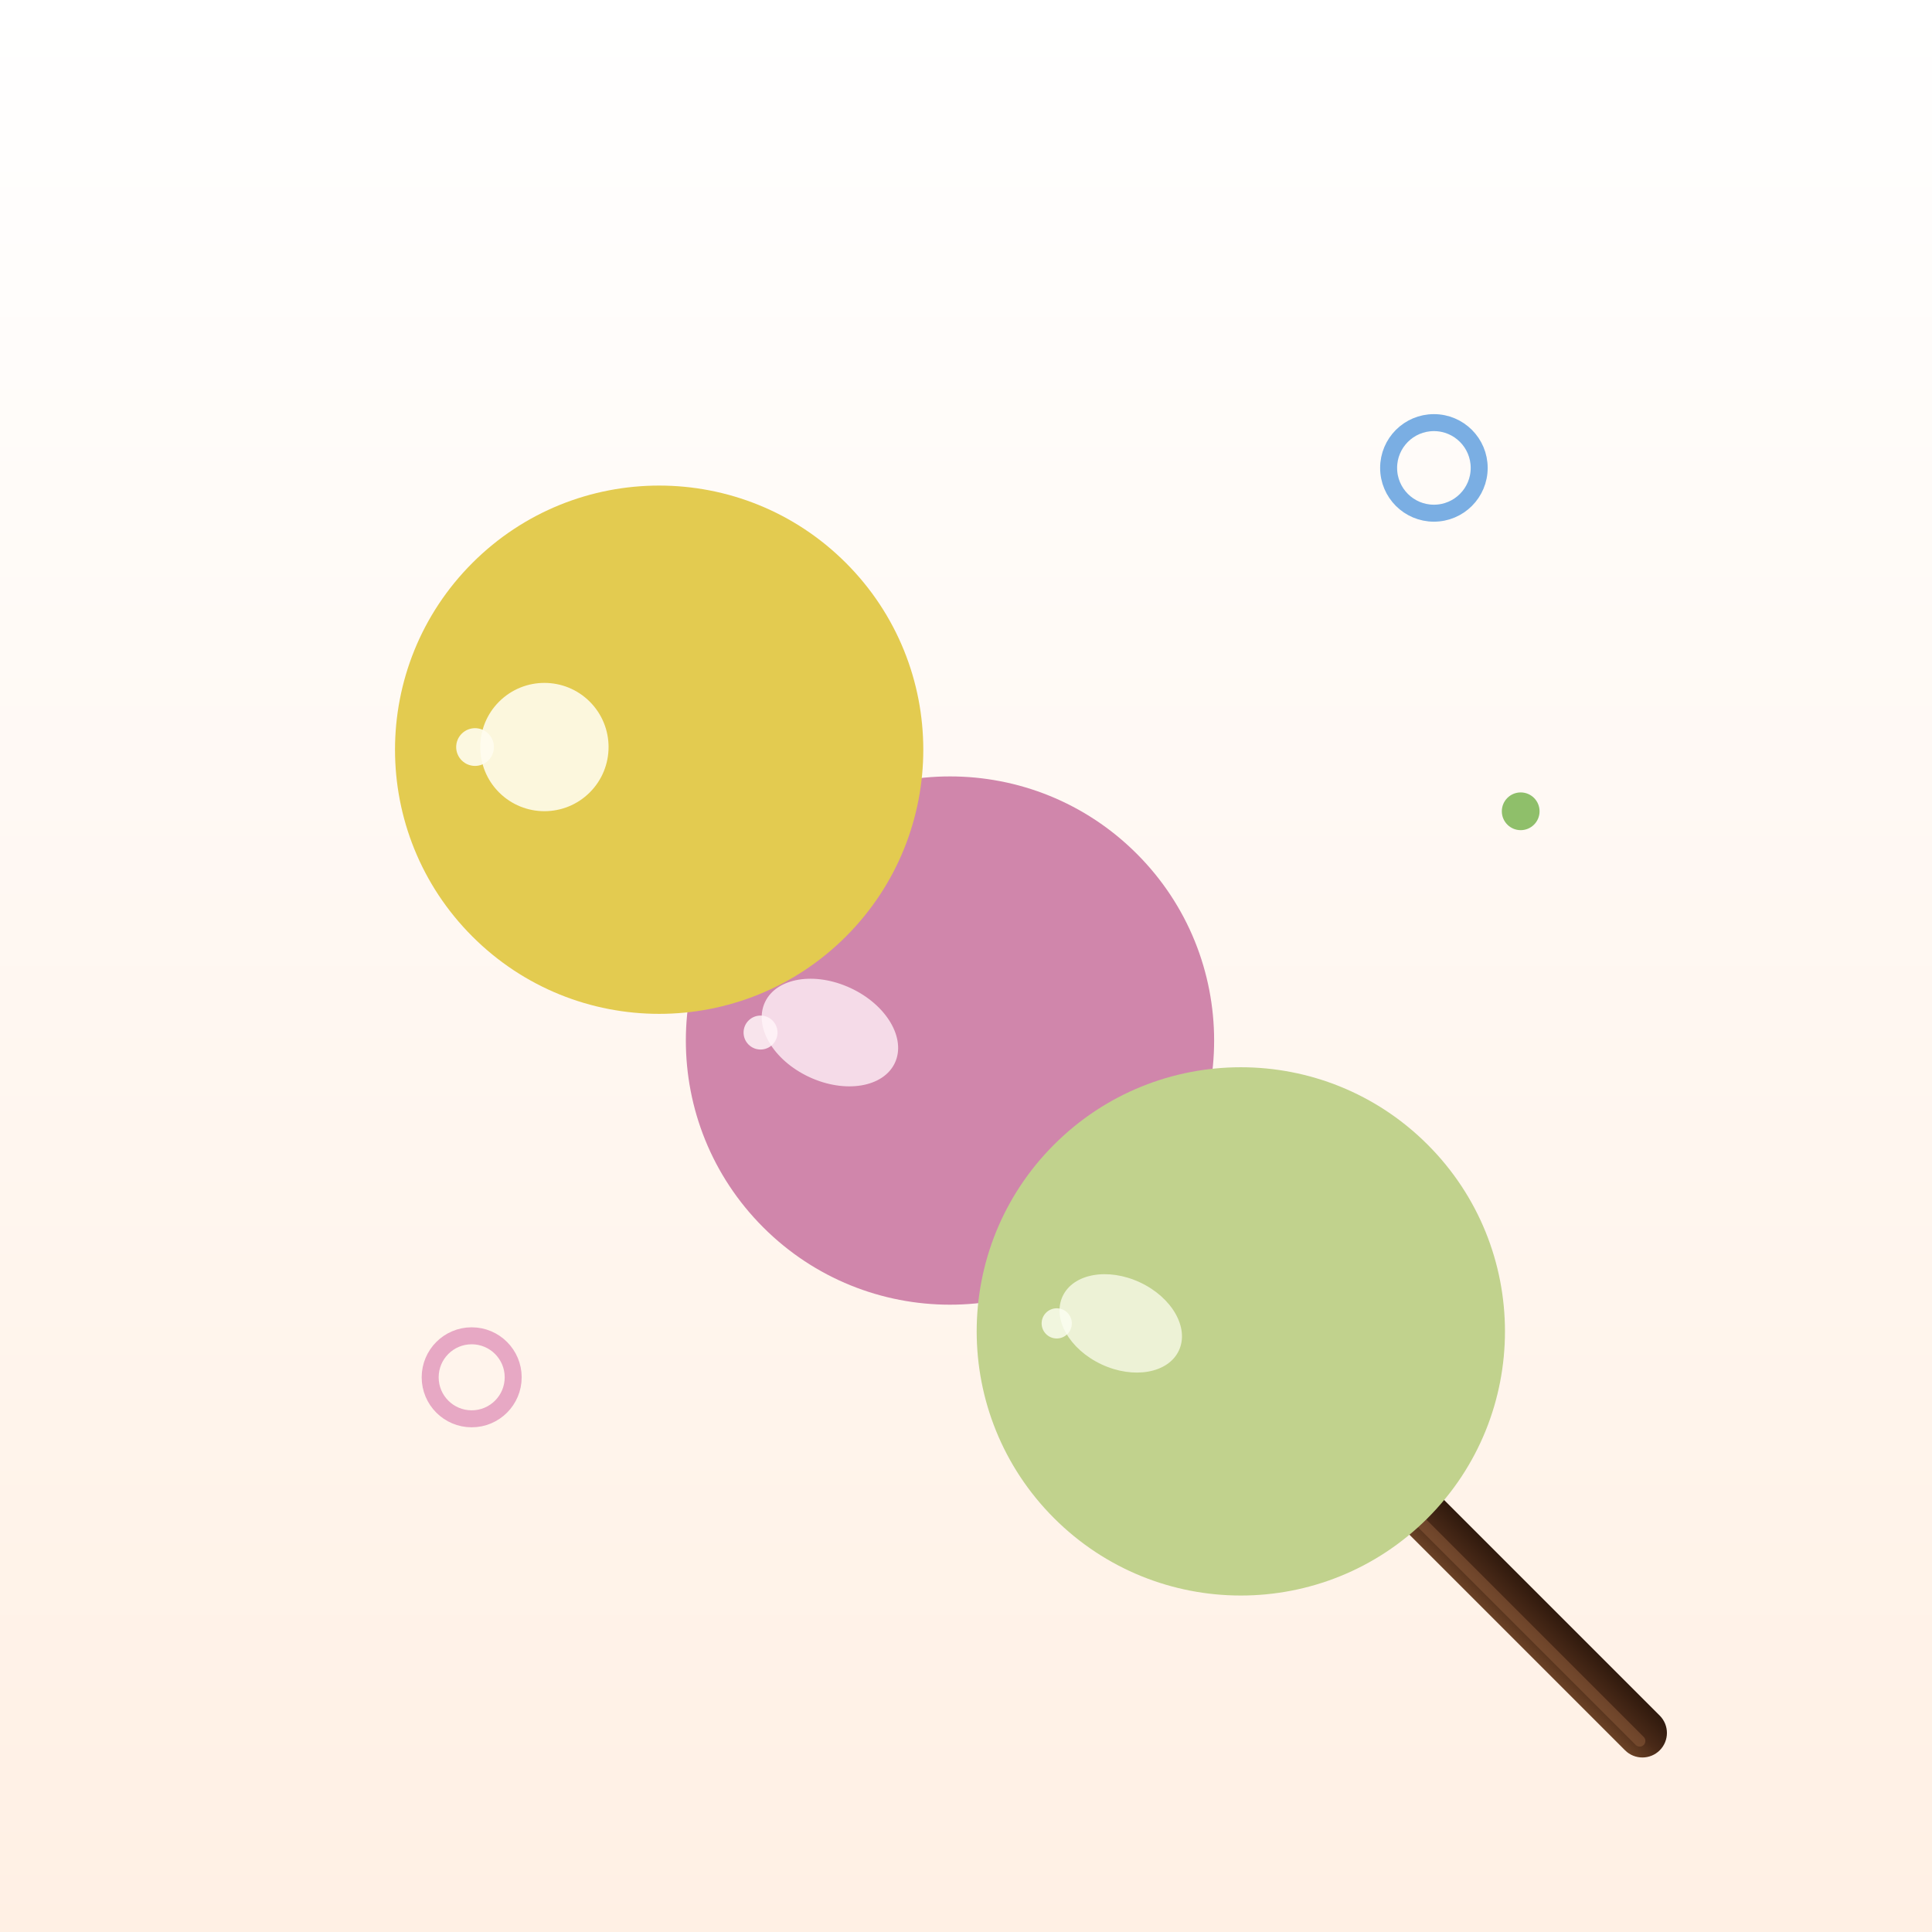
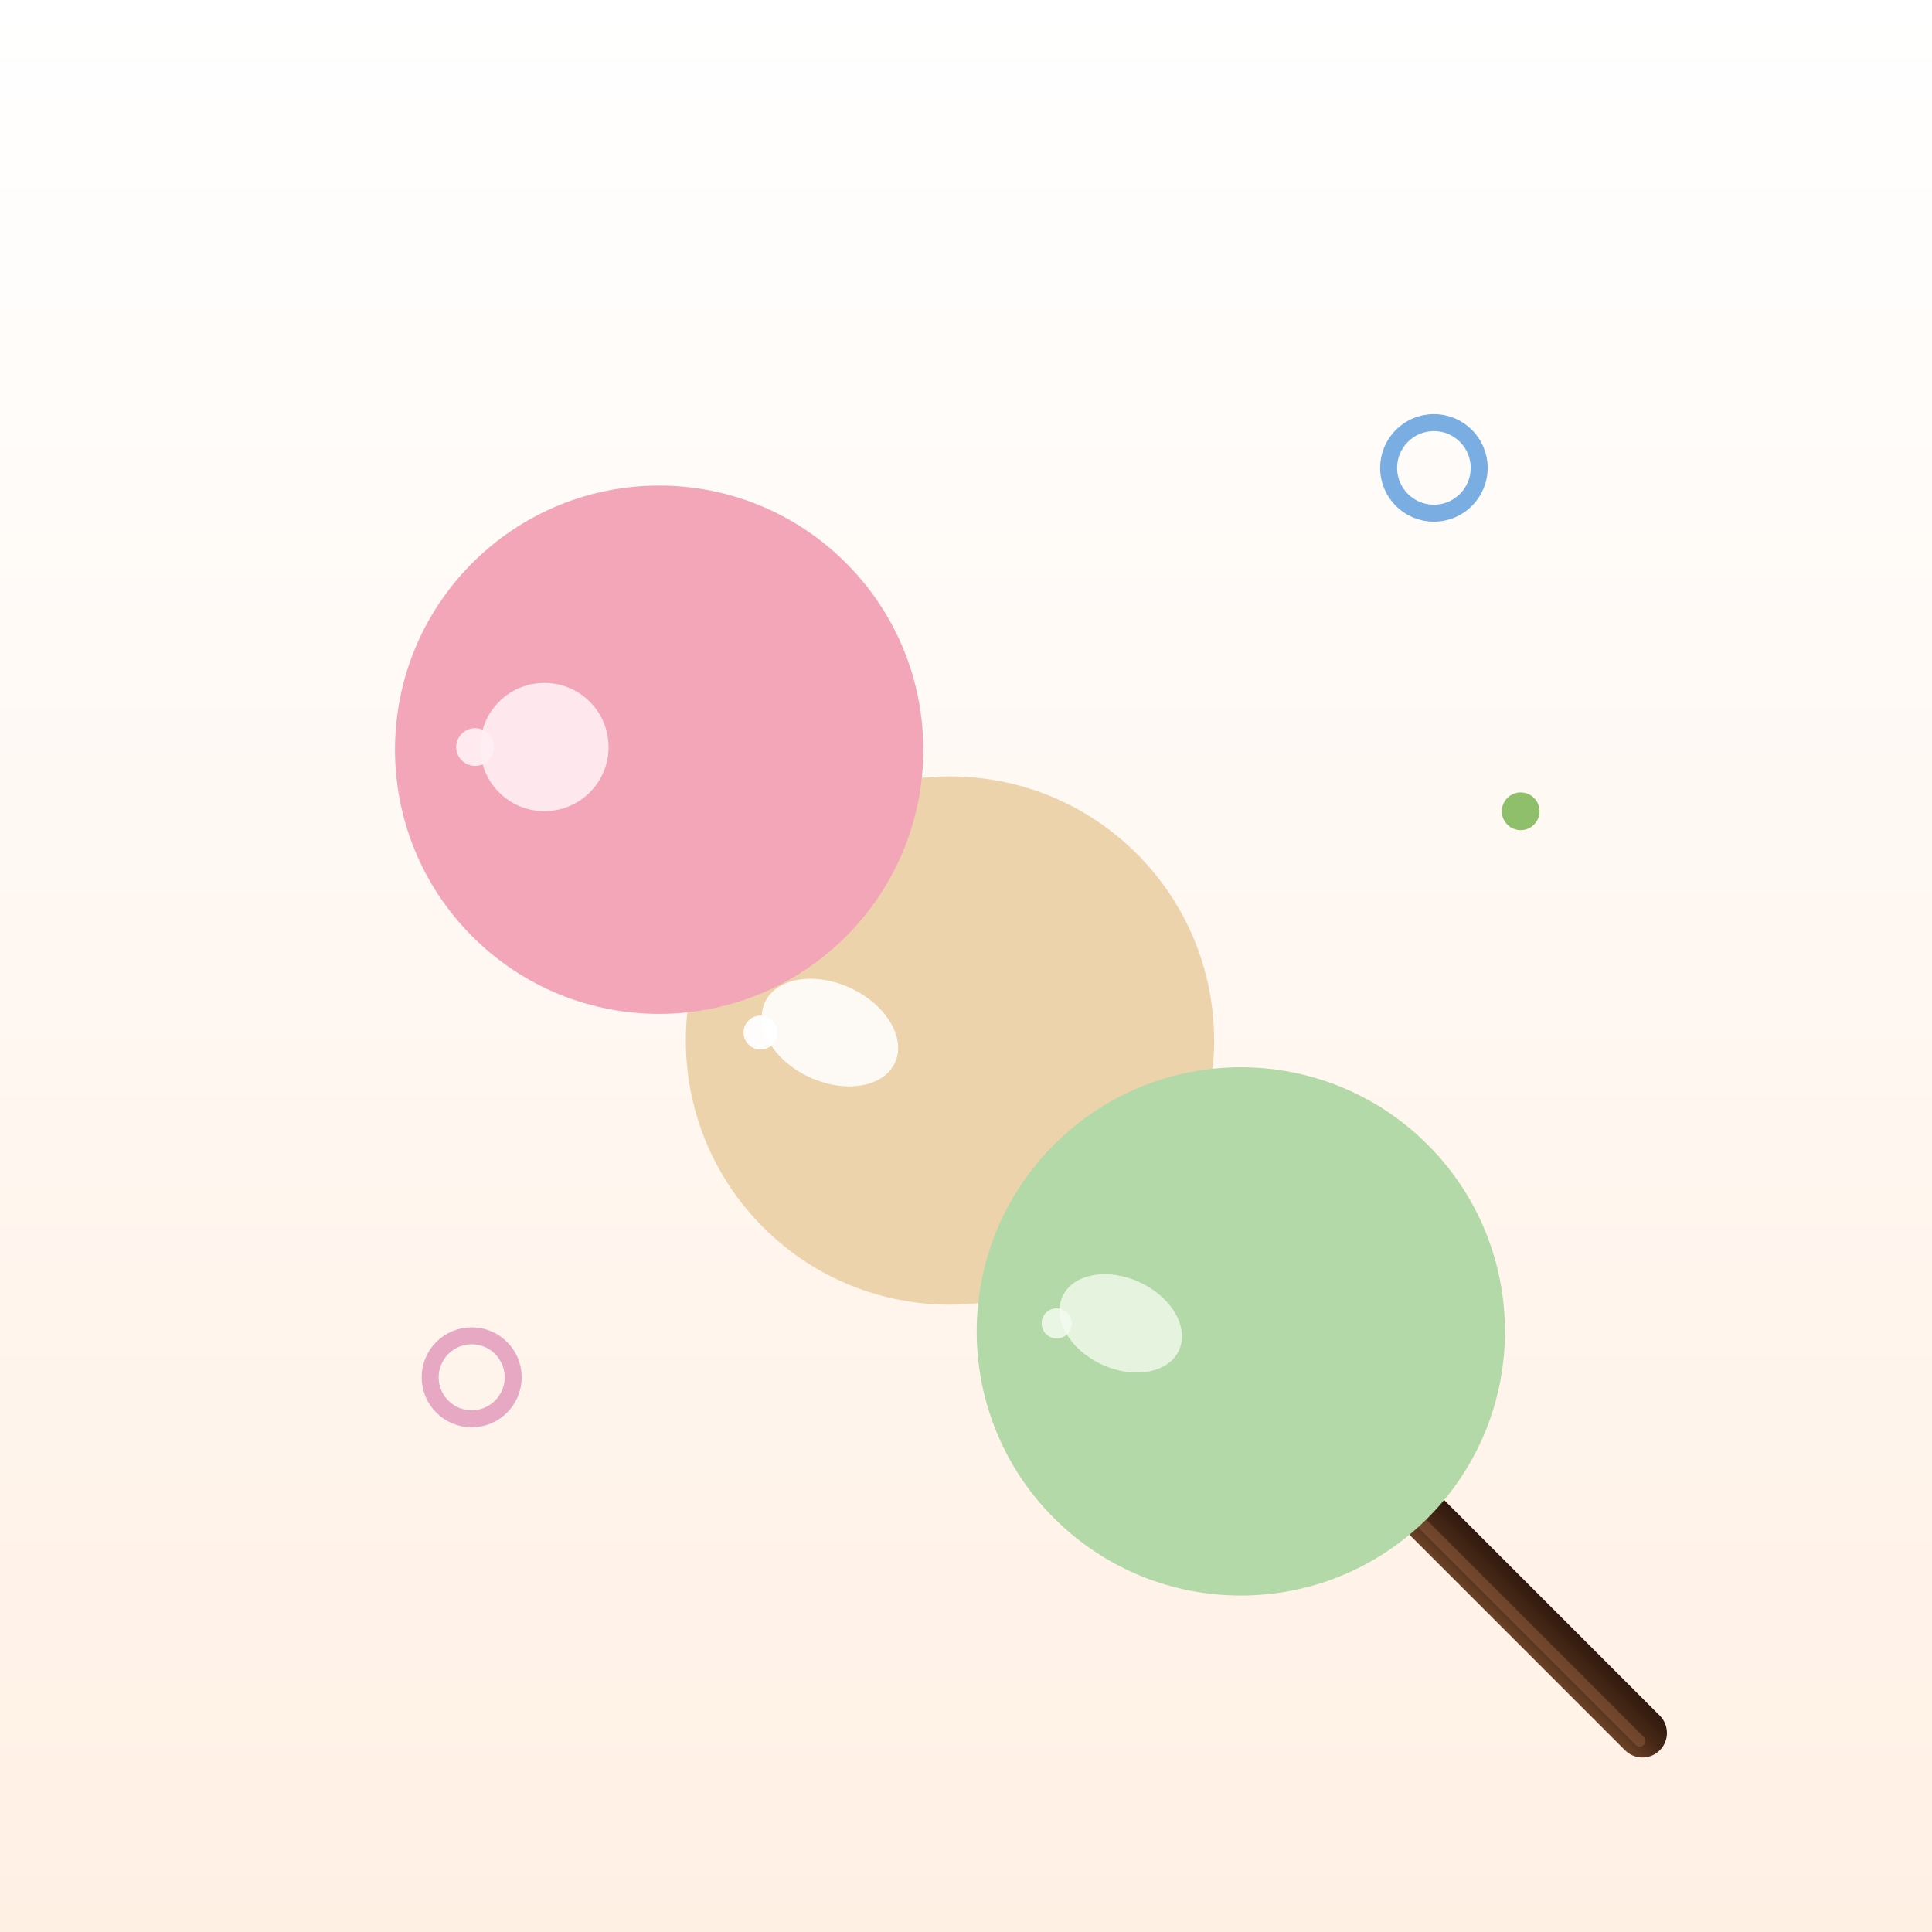
<svg xmlns="http://www.w3.org/2000/svg" width="1024" height="1024" viewBox="0 0 1024 1024">
  <defs>
    <linearGradient id="bg" x1="0" y1="0" x2="0" y2="1">
      <stop offset="0" stop-color="#FFFFFF" />
      <stop offset="1" stop-color="#FFF0E4" />
    </linearGradient>
    <linearGradient id="stick" x1="0" y1="0" x2="1" y2="0">
      <stop offset="0" stop-color="#6B4226" />
      <stop offset="0.45" stop-color="#4A2A18" />
      <stop offset="1" stop-color="#2F190D" />
    </linearGradient>
  </defs>
  <rect width="1024" height="1024" fill="url(#bg)" />
  <g transform="rotate(-45 512 560)">
    <rect x="499" y="790" width="26" height="290" rx="13" fill="url(#stick)" />
    <rect x="505" y="798" width="6" height="274" rx="3" fill="#8A5A38" opacity="0.55" />
-     <circle cx="512" cy="548" r="140" fill="#D086AB" />
-     <ellipse cx="470" cy="500" rx="26" ry="38" fill="#FFF4F8" opacity="0.78" transform="rotate(-20 470 500)" />
-     <circle cx="444" cy="474" r="9" fill="#FFF4F8" opacity="0.85" />
-     <circle cx="512" cy="766" r="140" fill="#C1D28D" />
-     <ellipse cx="470" cy="718" rx="24" ry="34" fill="#FDFFF2" opacity="0.72" transform="rotate(-20 470 718)" />
-     <circle cx="446" cy="694" r="8" fill="#FDFFF2" opacity="0.8" />
-     <circle cx="512" cy="330" r="140" fill="#E3CB50" />
-     <circle cx="470" cy="286" r="34" fill="#FFFDF0" opacity="0.88" />
-     <circle cx="444" cy="260" r="10" fill="#FFFDF0" opacity="0.9" />
+     <circle cx="512" cy="548" r="140" fill="#ECD3AC" />
+     <ellipse cx="470" cy="500" rx="26" ry="38" fill="#FFFFFF" opacity="0.88" transform="rotate(-20 470 500)" />
+     <circle cx="444" cy="474" r="9" fill="#FFFFFF" opacity="0.95" />
+     <circle cx="512" cy="766" r="140" fill="#B4D9A8" />
+     <ellipse cx="470" cy="718" rx="24" ry="34" fill="#F3FBEE" opacity="0.78" transform="rotate(-20 470 718)" />
+     <circle cx="446" cy="694" r="8" fill="#F3FBEE" opacity="0.85" />
+     <circle cx="512" cy="330" r="140" fill="#F2A6B7" />
+     <circle cx="470" cy="286" r="34" fill="#FFF0F4" opacity="0.9" />
+     <circle cx="444" cy="260" r="10" fill="#FFF0F4" opacity="0.92" />
  </g>
  <circle cx="760" cy="248" r="24" fill="none" stroke="#7AAEE3" stroke-width="9" />
  <circle cx="806" cy="430" r="10" fill="#8FBF6A" />
  <circle cx="250" cy="730" r="22" fill="none" stroke="#E7A8C4" stroke-width="9" />
</svg>
